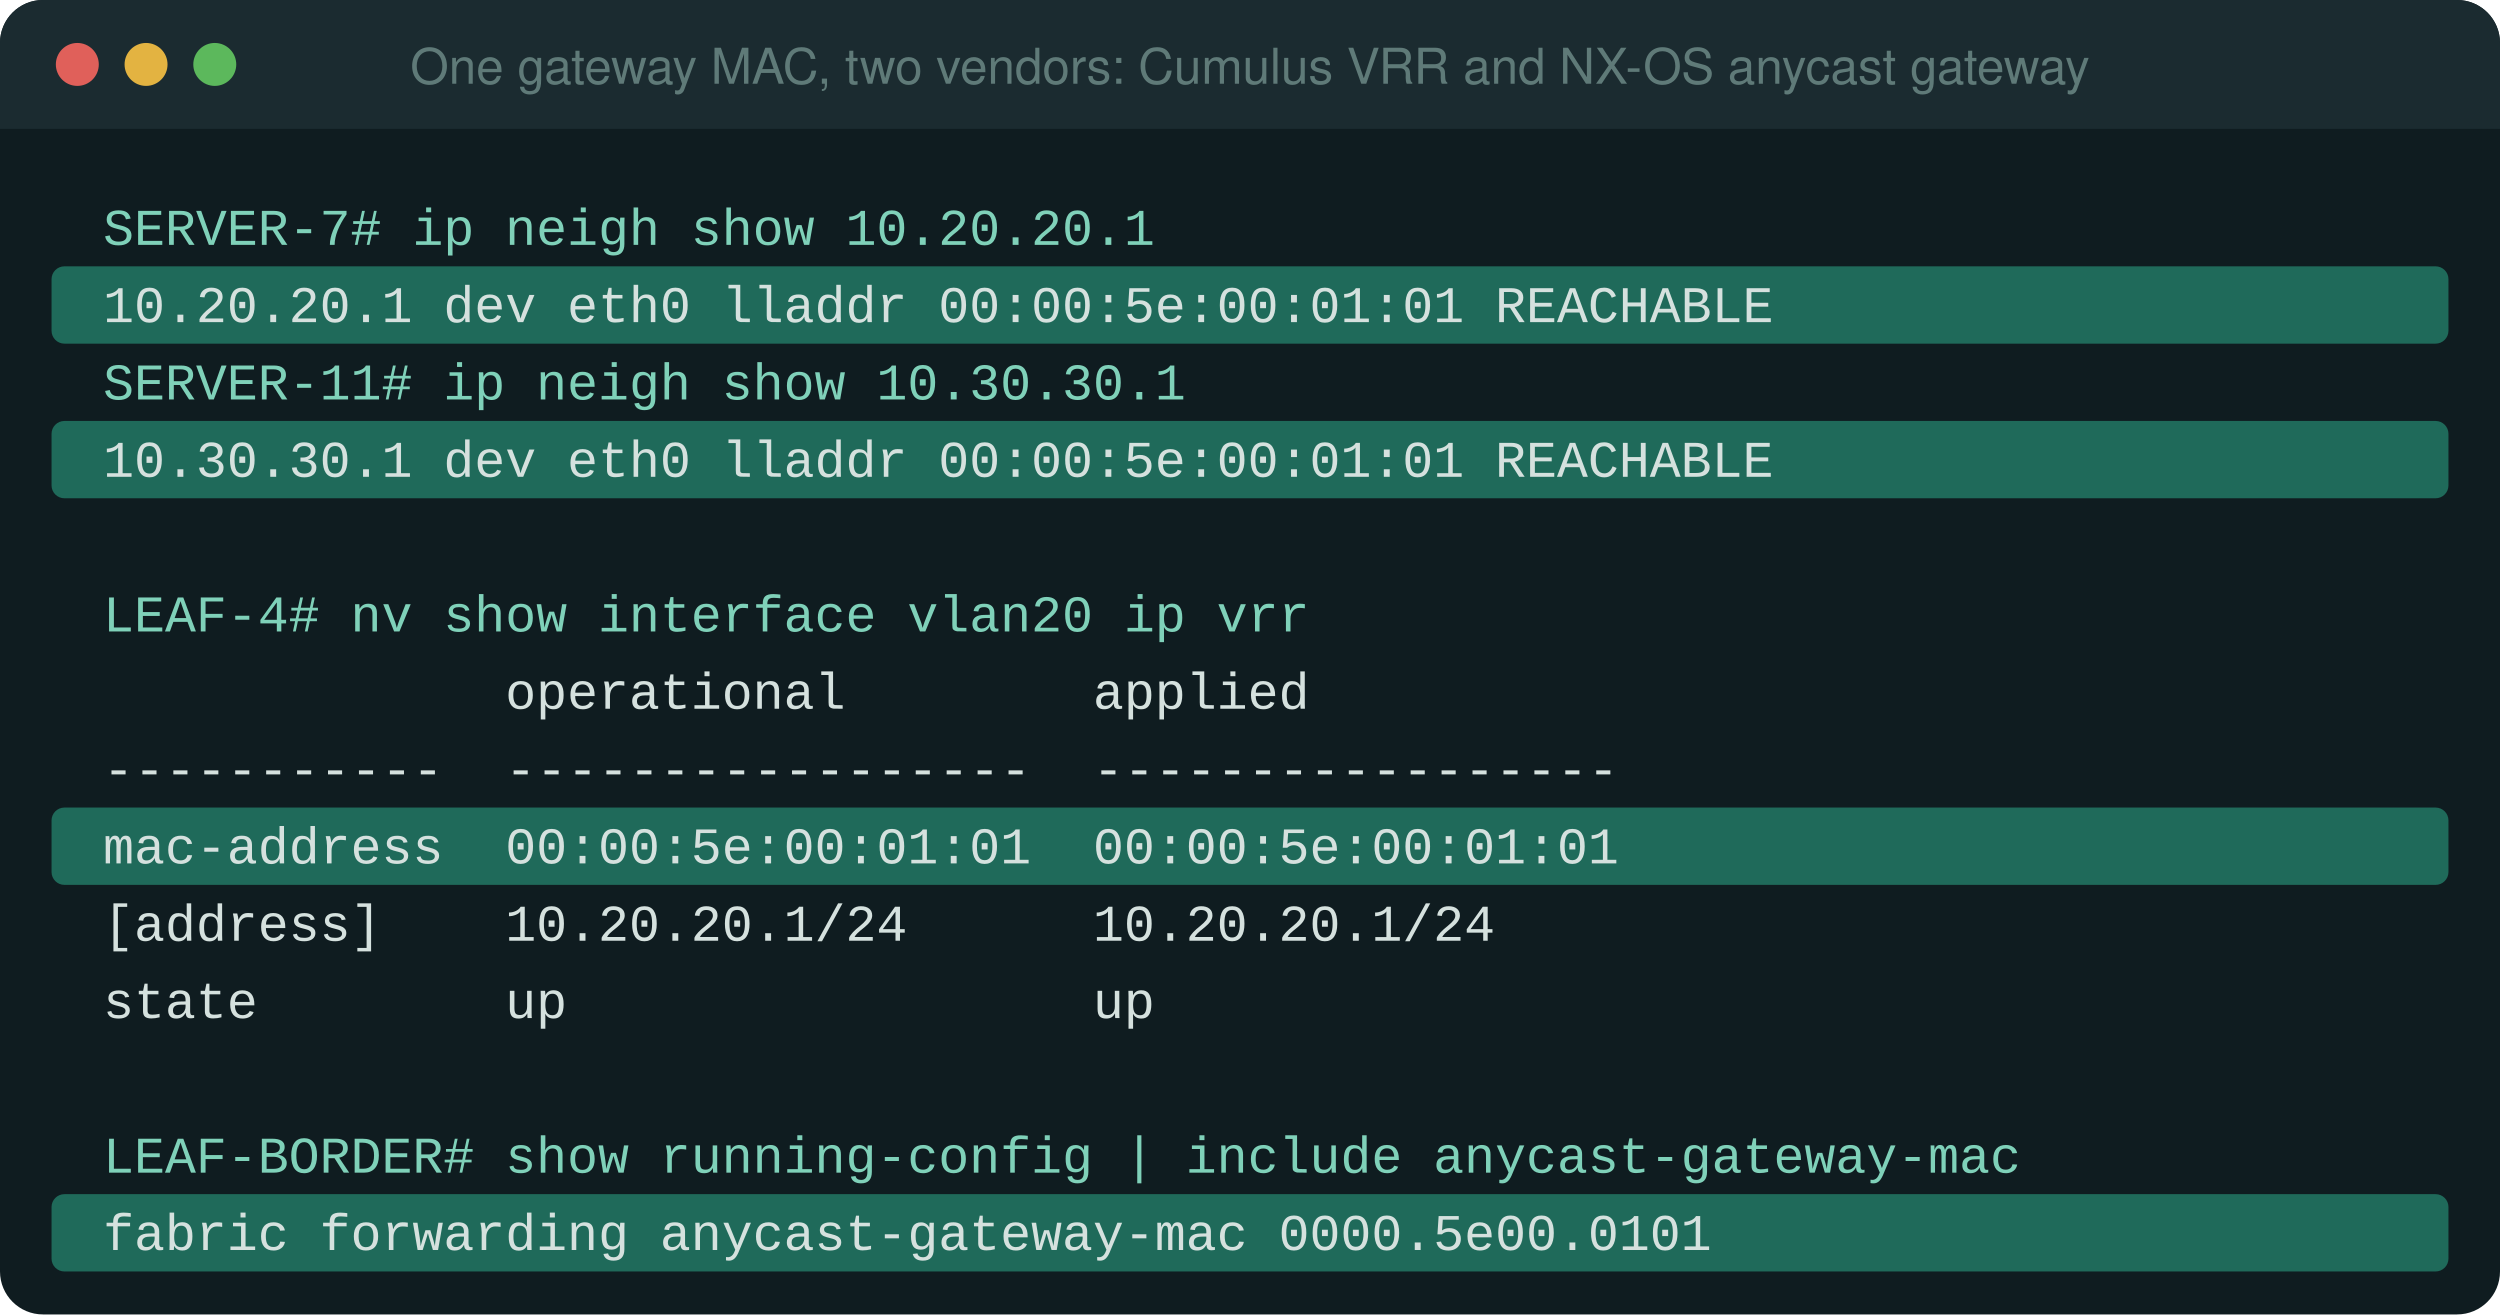
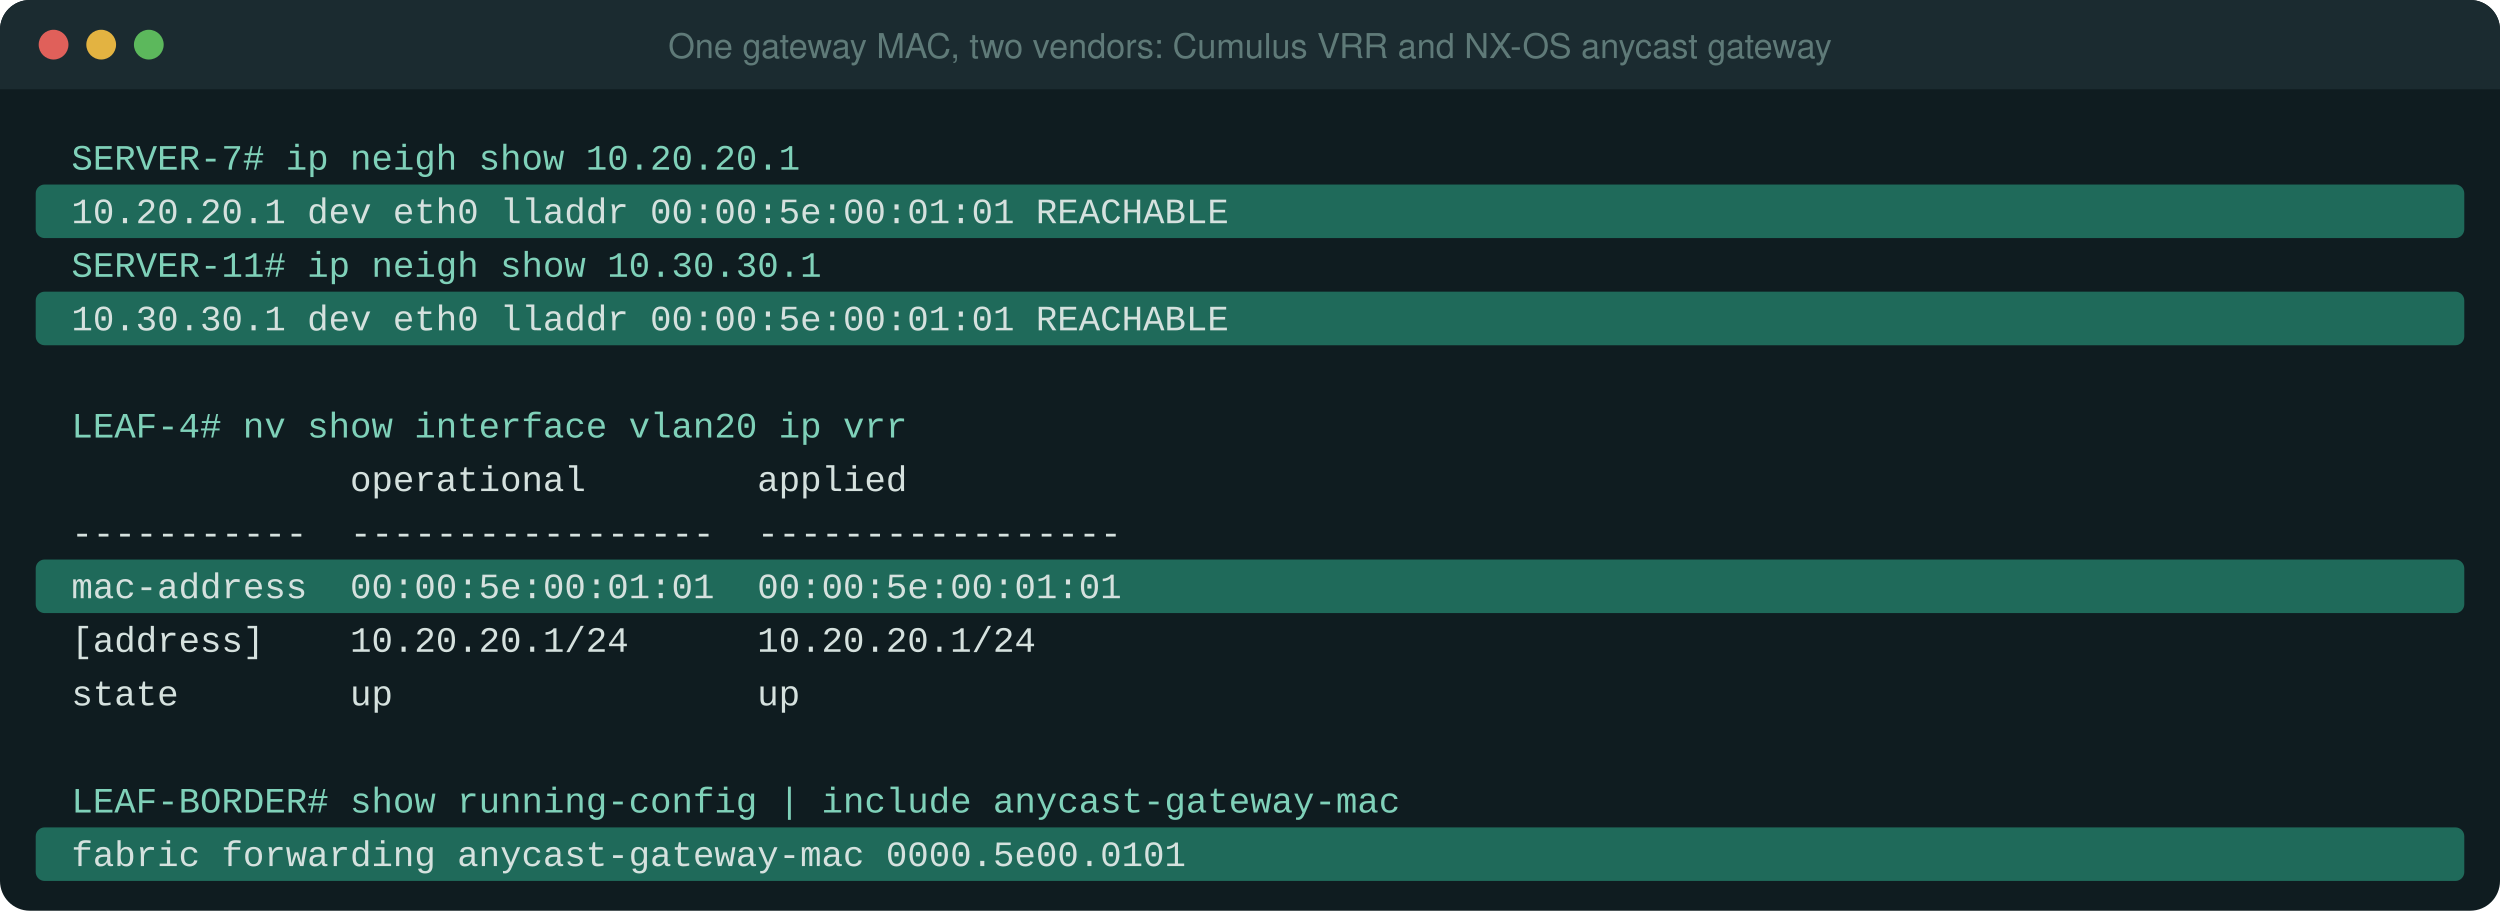
- <svg xmlns="http://www.w3.org/2000/svg" width="582" height="306" viewBox="0 0 582 306">
-   <rect width="582" height="306" rx="10" fill="#0f1c20" />
-   <path d="M0 10a10 10 0 0 1 10-10h562a10 10 0 0 1 10 10v20h-582z" fill="#1b2b30" />
+ <svg xmlns="http://www.w3.org/2000/svg" width="840" height="306" viewBox="0 0 840 306">
+   <rect width="840" height="306" rx="10" fill="#0f1c20" />
+   <path d="M0 10a10 10 0 0 1 10-10h820a10 10 0 0 1 10 10v20h-840z" fill="#1b2b30" />
  <circle cx="18" cy="15" r="5" fill="#e0605a" />
  <circle cx="34" cy="15" r="5" fill="#e3b341" />
  <circle cx="50" cy="15" r="5" fill="#5cb85c" />
-   <text x="291.0" y="19.5" font-family="Poppins, Helvetica, Arial, sans-serif" font-size="11.5" fill="#5f7a78" text-anchor="middle">One gateway MAC, two vendors: Cumulus VRR and NX-OS anycast gateway</text>
+   <text x="420.0" y="19.5" font-family="Poppins, Helvetica, Arial, sans-serif" font-size="11.5" fill="#5f7a78" text-anchor="middle">One gateway MAC, two vendors: Cumulus VRR and NX-OS anycast gateway</text>
  <text x="24" y="57" font-family="JetBrains Mono, SFMono-Regular, Menlo, Consolas, 'Liberation Mono', monospace" font-size="12" fill="#7fd1b9" xml:space="preserve">SERVER-7# ip neigh show 10.20.20.1</text>
-   <rect x="12" y="62" width="558" height="18" rx="3" fill="#1f6a5a" />
+   <rect x="12" y="62" width="816" height="18" rx="3" fill="#1f6a5a" />
  <text x="24" y="75" font-family="JetBrains Mono, SFMono-Regular, Menlo, Consolas, 'Liberation Mono', monospace" font-size="12" fill="#d5e1de" xml:space="preserve">10.20.20.1 dev eth0 lladdr 00:00:5e:00:01:01 REACHABLE</text>
  <text x="24" y="93" font-family="JetBrains Mono, SFMono-Regular, Menlo, Consolas, 'Liberation Mono', monospace" font-size="12" fill="#7fd1b9" xml:space="preserve">SERVER-11# ip neigh show 10.30.30.1</text>
-   <rect x="12" y="98" width="558" height="18" rx="3" fill="#1f6a5a" />
+   <rect x="12" y="98" width="816" height="18" rx="3" fill="#1f6a5a" />
  <text x="24" y="111" font-family="JetBrains Mono, SFMono-Regular, Menlo, Consolas, 'Liberation Mono', monospace" font-size="12" fill="#d5e1de" xml:space="preserve">10.30.30.1 dev eth0 lladdr 00:00:5e:00:01:01 REACHABLE</text>
  <text x="24" y="129" font-family="JetBrains Mono, SFMono-Regular, Menlo, Consolas, 'Liberation Mono', monospace" font-size="12" fill="#d5e1de" xml:space="preserve" />
  <text x="24" y="147" font-family="JetBrains Mono, SFMono-Regular, Menlo, Consolas, 'Liberation Mono', monospace" font-size="12" fill="#7fd1b9" xml:space="preserve">LEAF-4# nv show interface vlan20 ip vrr</text>
  <text x="24" y="165" font-family="JetBrains Mono, SFMono-Regular, Menlo, Consolas, 'Liberation Mono', monospace" font-size="12" fill="#d5e1de" xml:space="preserve">             operational        applied</text>
  <text x="24" y="183" font-family="JetBrains Mono, SFMono-Regular, Menlo, Consolas, 'Liberation Mono', monospace" font-size="12" fill="#d5e1de" xml:space="preserve">-----------  -----------------  -----------------</text>
-   <rect x="12" y="188" width="558" height="18" rx="3" fill="#1f6a5a" />
+   <rect x="12" y="188" width="816" height="18" rx="3" fill="#1f6a5a" />
  <text x="24" y="201" font-family="JetBrains Mono, SFMono-Regular, Menlo, Consolas, 'Liberation Mono', monospace" font-size="12" fill="#d5e1de" xml:space="preserve">mac-address  00:00:5e:00:01:01  00:00:5e:00:01:01</text>
  <text x="24" y="219" font-family="JetBrains Mono, SFMono-Regular, Menlo, Consolas, 'Liberation Mono', monospace" font-size="12" fill="#d5e1de" xml:space="preserve">[address]    10.20.20.1/24      10.20.20.1/24</text>
  <text x="24" y="237" font-family="JetBrains Mono, SFMono-Regular, Menlo, Consolas, 'Liberation Mono', monospace" font-size="12" fill="#d5e1de" xml:space="preserve">state        up                 up</text>
  <text x="24" y="255" font-family="JetBrains Mono, SFMono-Regular, Menlo, Consolas, 'Liberation Mono', monospace" font-size="12" fill="#d5e1de" xml:space="preserve" />
  <text x="24" y="273" font-family="JetBrains Mono, SFMono-Regular, Menlo, Consolas, 'Liberation Mono', monospace" font-size="12" fill="#7fd1b9" xml:space="preserve">LEAF-BORDER# show running-config | include anycast-gateway-mac</text>
-   <rect x="12" y="278" width="558" height="18" rx="3" fill="#1f6a5a" />
+   <rect x="12" y="278" width="816" height="18" rx="3" fill="#1f6a5a" />
  <text x="24" y="291" font-family="JetBrains Mono, SFMono-Regular, Menlo, Consolas, 'Liberation Mono', monospace" font-size="12" fill="#d5e1de" xml:space="preserve">fabric forwarding anycast-gateway-mac 0000.5e00.0101</text>
</svg>
